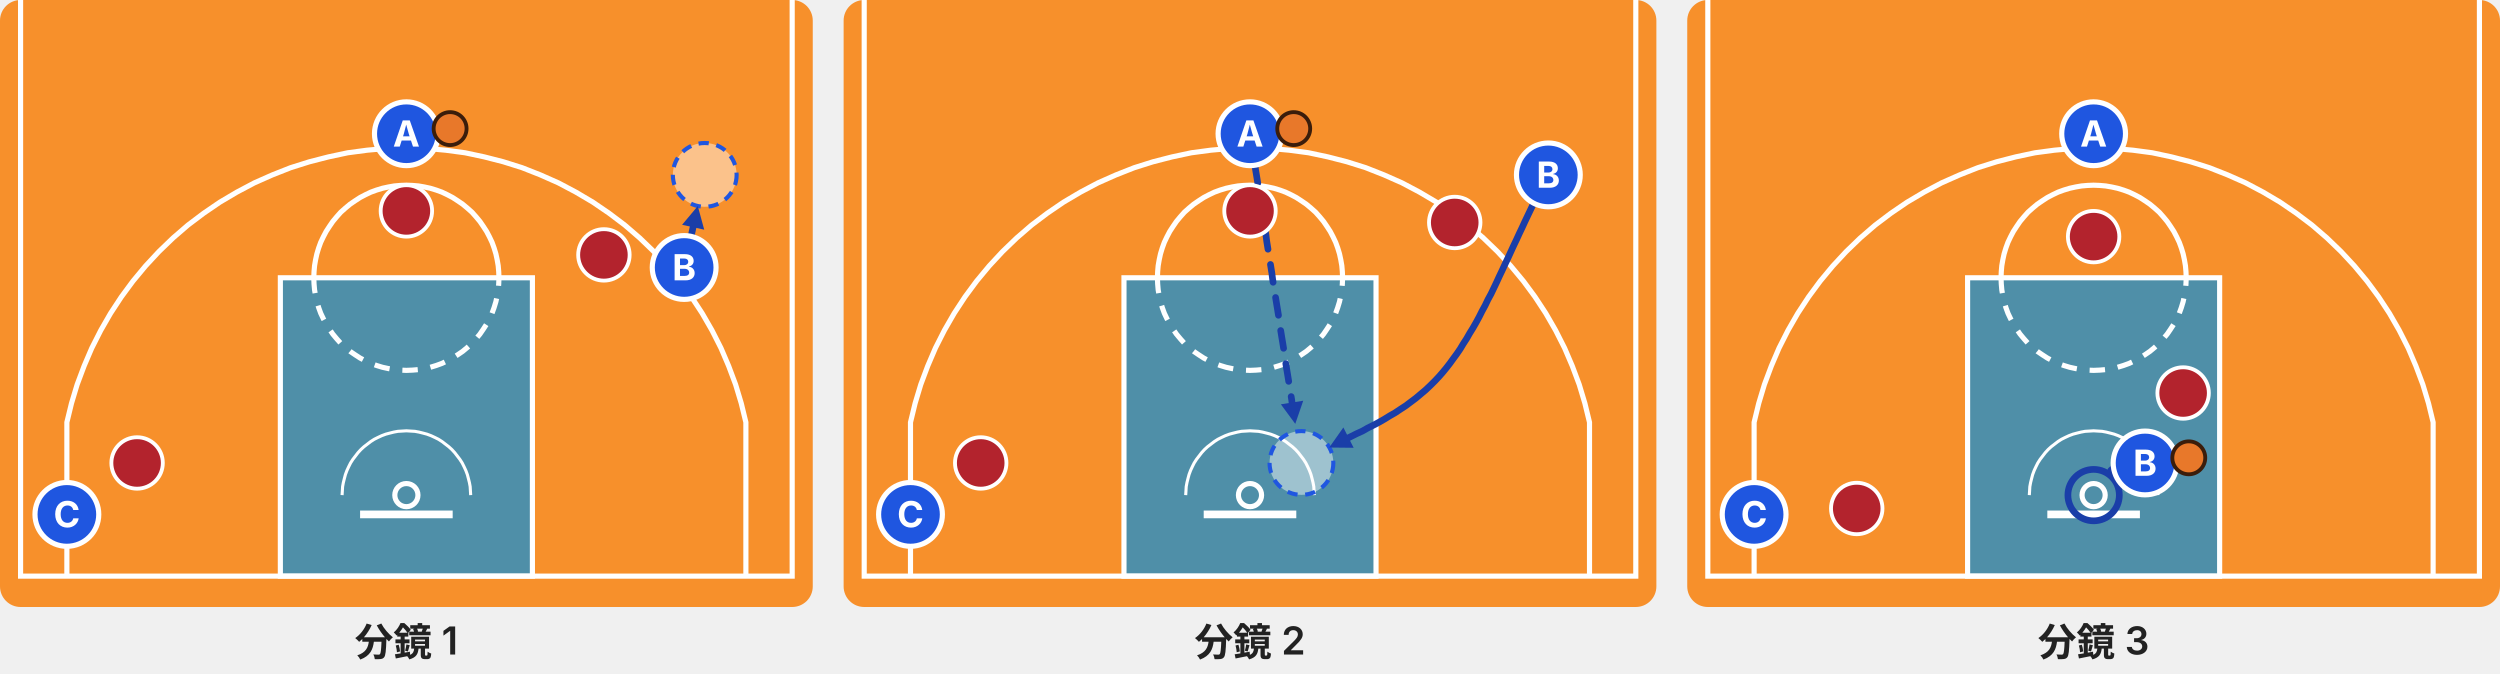
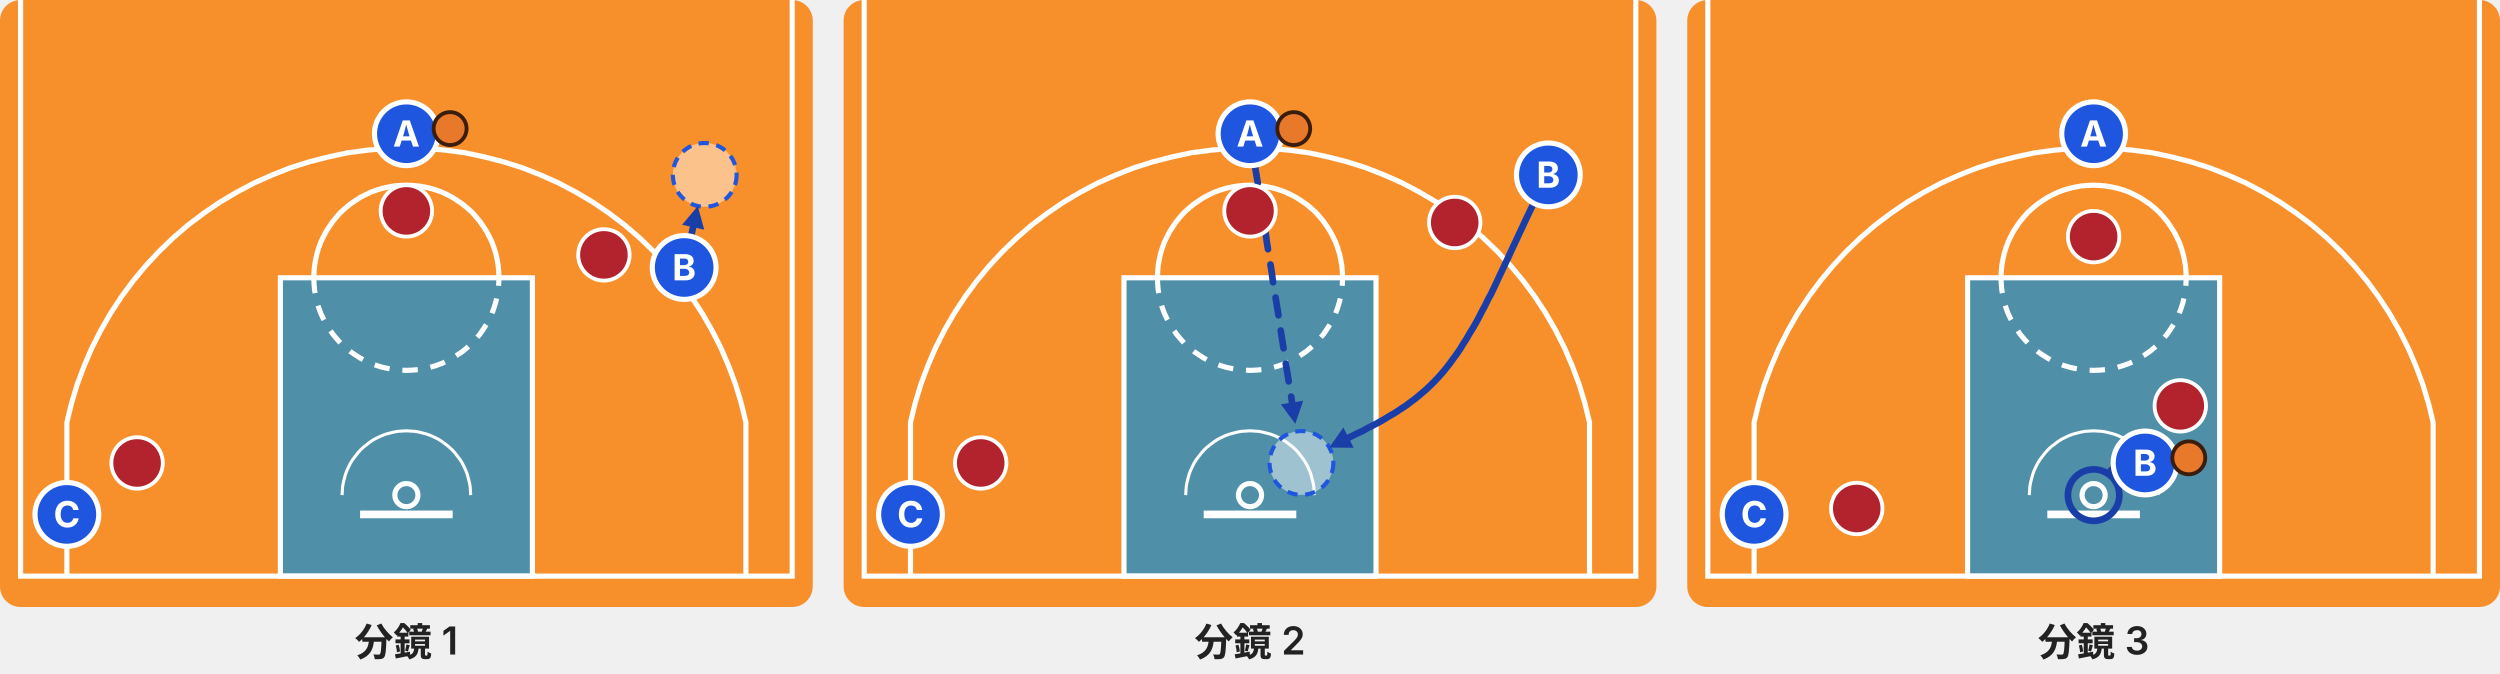
<svg xmlns="http://www.w3.org/2000/svg" viewBox="0 0 972.0 262.0" width="972.0" height="262.0" font-family="-apple-system, 'PingFang TC', 'Noto Sans TC', sans-serif">
  <g transform="translate(0,0)">
    <rect width="316.0" height="236.0" rx="8" fill="#f7902b" />
    <rect x="109.0" y="108.0" width="98.0" height="116.0" fill="#4f8fa8" stroke="#ffffff" stroke-width="2" />
    <polyline points="8.0,0.0 8.0,224.0 308.0,224.0 308.0,0.0" fill="none" stroke="#ffffff" stroke-width="2" />
    <polyline points="194.0,108.0 193.9,105.6 193.7,103.3 193.3,101.0 192.8,98.7 192.1,96.4 191.3,94.2 190.3,92.1 189.2,90.0 187.9,88.0 186.6,86.1 185.1,84.3 183.5,82.5 181.7,80.9 179.9,79.4 178.0,78.1 176.0,76.8 173.9,75.7 171.8,74.7 169.6,73.9 167.3,73.2 165.0,72.7 162.7,72.3 160.4,72.1 158.0,72.0 155.6,72.1 153.3,72.3 151.0,72.7 148.7,73.2 146.4,73.9 144.2,74.7 142.1,75.7 140.0,76.8 138.0,78.1 136.1,79.4 134.3,80.9 132.5,82.5 130.9,84.3 129.4,86.1 128.1,88.0 126.8,90.0 125.7,92.1 124.7,94.2 123.9,96.4 123.2,98.7 122.7,101.0 122.3,103.3 122.1,105.6 122.0,108.0" fill="none" stroke="#ffffff" stroke-width="2" />
    <polyline points="122.0,108.0 122.1,110.4 122.3,112.7 122.7,115.0 123.2,117.3 123.9,119.6 124.7,121.8 125.7,123.9 126.8,126.0 128.1,128.0 129.4,129.9 130.9,131.7 132.5,133.5 134.3,135.1 136.1,136.6 138.0,137.9 140.0,139.2 142.1,140.3 144.2,141.3 146.4,142.1 148.7,142.8 151.0,143.3 153.3,143.7 155.6,143.9 158.0,144.0 160.4,143.9 162.7,143.7 165.0,143.3 167.3,142.8 169.6,142.1 171.8,141.3 173.9,140.3 176.0,139.2 178.0,137.9 179.9,136.6 181.7,135.1 183.5,133.5 185.1,131.7 186.6,129.9 187.9,128.0 189.2,126.0 190.3,123.9 191.3,121.8 192.1,119.6 192.8,117.3 193.3,115.0 193.7,112.7 193.9,110.4 194.0,108.0" fill="none" stroke="#ffffff" stroke-width="2" stroke-dasharray="6 5" />
    <polyline points="290.0,224.0 290.0,164.2 288.2,156.8 286.0,149.5 283.3,142.3 280.3,135.3 276.8,128.4 273.0,121.8 268.8,115.4 264.3,109.3 259.4,103.4 254.2,97.8 248.7,92.5 242.9,87.5 236.8,82.9 230.5,78.6 223.9,74.7 217.1,71.1 210.1,68.0 203.0,65.2 195.7,62.9 188.3,61.0 180.8,59.4 173.3,58.4 165.6,57.7 158.0,57.5 150.4,57.7 142.7,58.4 135.2,59.4 127.7,61.0 120.3,62.9 113.0,65.2 105.9,68.0 98.9,71.1 92.1,74.7 85.5,78.6 79.2,82.9 73.1,87.5 67.3,92.5 61.8,97.8 56.6,103.4 51.7,109.3 47.2,115.4 43.0,121.8 39.2,128.4 35.7,135.3 32.7,142.3 30.0,149.5 27.8,156.8 26.0,164.2 26.0,224.0" fill="none" stroke="#ffffff" stroke-width="2" />
    <polyline points="183.0,192.5 182.9,190.9 182.8,189.2 182.5,187.6 182.1,186.0 181.7,184.5 181.1,182.9 180.4,181.4 179.7,180.0 178.8,178.6 177.8,177.3 176.8,176.0 175.7,174.8 174.5,173.7 173.2,172.7 171.9,171.7 170.5,170.8 169.1,170.1 167.6,169.4 166.0,168.8 164.5,168.4 162.9,168.0 161.3,167.7 159.6,167.6 158.0,167.5 156.4,167.6 154.7,167.7 153.1,168.0 151.5,168.4 150.0,168.8 148.4,169.4 146.9,170.1 145.5,170.8 144.1,171.7 142.8,172.7 141.5,173.7 140.3,174.8 139.2,176.0 138.2,177.3 137.2,178.6 136.3,180.0 135.6,181.4 134.9,182.9 134.3,184.5 133.9,186.0 133.5,187.6 133.2,189.2 133.1,190.9 133.0,192.5" fill="none" stroke="#ffffff" stroke-width="1.2" />
    <line x1="140.0" y1="200.0" x2="176.0" y2="200.0" stroke="#ffffff" stroke-width="3" />
    <circle cx="158.0" cy="192.5" r="4.5" fill="none" stroke="#ffffff" stroke-width="2" />
    <circle cx="274.0" cy="68.0" r="12.4" fill="#ffffff" fill-opacity="0.45" stroke="#1f56e0" stroke-width="1.6" stroke-dasharray="4 3" />
    <polyline points="268.7,91.9 269.2,89.6 269.7,87.2 269.8,86.7" fill="none" stroke="#1a3ea8" stroke-width="2.6" stroke-linecap="round" stroke-linejoin="round" />
    <polygon points="271.3,80.1 265.2,87.4 273.8,89.3" fill="#1a3ea8" />
    <circle cx="158.0" cy="82.0" r="10.0" fill="#b3232d" stroke="#fff" stroke-width="1.5" />
    <circle cx="234.8" cy="99.1" r="10.0" fill="#b3232d" stroke="#fff" stroke-width="1.5" />
    <circle cx="53.3" cy="180.0" r="10.0" fill="#b3232d" stroke="#fff" stroke-width="1.5" />
    <circle cx="158.0" cy="52.0" r="12.4" fill="#1f56e0" stroke="#fff" stroke-width="2" />
    <text x="158.0" y="57.0" font-size="14" font-weight="700" fill="#fff" text-anchor="middle">A</text>
    <circle cx="266.0" cy="104.0" r="12.4" fill="#1f56e0" stroke="#fff" stroke-width="2" />
    <text x="266.0" y="109.0" font-size="14" font-weight="700" fill="#fff" text-anchor="middle">B</text>
    <circle cx="26.0" cy="200.0" r="12.4" fill="#1f56e0" stroke="#fff" stroke-width="2" />
    <text x="26.0" y="205.0" font-size="14" font-weight="700" fill="#fff" text-anchor="middle">C</text>
    <circle cx="175.0" cy="50.0" r="6.4" fill="#e8782a" stroke="#3b1d0b" stroke-width="1.5" />
    <text x="158.0" y="255.0" font-size="15" font-weight="600" fill="#222" text-anchor="middle">分鏡 1</text>
  </g>
  <g transform="translate(328,0)">
    <rect width="316.0" height="236.0" rx="8" fill="#f7902b" />
    <rect x="109.0" y="108.0" width="98.0" height="116.0" fill="#4f8fa8" stroke="#ffffff" stroke-width="2" />
    <polyline points="8.0,0.0 8.0,224.0 308.0,224.0 308.0,0.0" fill="none" stroke="#ffffff" stroke-width="2" />
    <polyline points="194.0,108.0 193.9,105.6 193.7,103.3 193.3,101.0 192.8,98.7 192.1,96.4 191.3,94.2 190.3,92.1 189.2,90.0 187.9,88.0 186.6,86.1 185.1,84.3 183.5,82.5 181.7,80.9 179.9,79.4 178.0,78.1 176.0,76.8 173.9,75.7 171.8,74.7 169.6,73.9 167.3,73.2 165.0,72.7 162.7,72.3 160.4,72.1 158.0,72.0 155.6,72.1 153.3,72.3 151.0,72.7 148.7,73.2 146.4,73.9 144.2,74.7 142.1,75.7 140.0,76.8 138.0,78.1 136.1,79.4 134.3,80.9 132.5,82.5 130.9,84.3 129.4,86.1 128.1,88.0 126.8,90.0 125.7,92.1 124.7,94.2 123.9,96.4 123.2,98.7 122.7,101.0 122.3,103.3 122.1,105.6 122.0,108.0" fill="none" stroke="#ffffff" stroke-width="2" />
    <polyline points="122.0,108.0 122.1,110.4 122.3,112.7 122.7,115.0 123.2,117.3 123.9,119.6 124.7,121.8 125.7,123.9 126.8,126.0 128.1,128.0 129.4,129.9 130.9,131.7 132.5,133.5 134.3,135.1 136.1,136.6 138.0,137.9 140.0,139.2 142.1,140.3 144.2,141.3 146.4,142.1 148.7,142.8 151.0,143.3 153.3,143.7 155.6,143.9 158.0,144.0 160.4,143.9 162.7,143.7 165.0,143.3 167.3,142.8 169.6,142.1 171.8,141.3 173.9,140.3 176.0,139.2 178.0,137.9 179.9,136.6 181.7,135.1 183.5,133.5 185.1,131.7 186.6,129.9 187.9,128.0 189.2,126.0 190.3,123.9 191.3,121.8 192.1,119.6 192.8,117.3 193.3,115.0 193.7,112.7 193.9,110.4 194.0,108.0" fill="none" stroke="#ffffff" stroke-width="2" stroke-dasharray="6 5" />
    <polyline points="290.0,224.0 290.0,164.2 288.2,156.8 286.0,149.5 283.3,142.3 280.3,135.3 276.8,128.4 273.0,121.8 268.8,115.4 264.3,109.3 259.4,103.4 254.2,97.8 248.7,92.5 242.9,87.5 236.8,82.9 230.5,78.6 223.9,74.7 217.1,71.1 210.1,68.0 203.0,65.2 195.7,62.9 188.3,61.0 180.8,59.4 173.3,58.4 165.6,57.7 158.0,57.5 150.4,57.7 142.7,58.4 135.2,59.4 127.7,61.0 120.3,62.9 113.0,65.2 105.9,68.0 98.9,71.1 92.1,74.7 85.5,78.6 79.2,82.9 73.1,87.5 67.3,92.5 61.8,97.8 56.6,103.4 51.7,109.3 47.2,115.4 43.0,121.8 39.2,128.4 35.7,135.3 32.7,142.3 30.0,149.5 27.8,156.8 26.0,164.2 26.0,224.0" fill="none" stroke="#ffffff" stroke-width="2" />
    <polyline points="183.0,192.5 182.9,190.9 182.8,189.2 182.5,187.6 182.1,186.0 181.7,184.5 181.1,182.9 180.4,181.4 179.7,180.0 178.8,178.6 177.8,177.3 176.8,176.0 175.7,174.8 174.5,173.7 173.2,172.7 171.9,171.7 170.5,170.8 169.1,170.1 167.6,169.4 166.0,168.8 164.5,168.4 162.9,168.0 161.3,167.7 159.6,167.6 158.0,167.5 156.4,167.6 154.7,167.7 153.1,168.0 151.5,168.4 150.0,168.8 148.4,169.4 146.9,170.1 145.5,170.8 144.1,171.7 142.8,172.7 141.5,173.7 140.3,174.8 139.2,176.0 138.2,177.3 137.2,178.6 136.3,180.0 135.6,181.4 134.9,182.9 134.3,184.5 133.9,186.0 133.5,187.6 133.2,189.2 133.1,190.9 133.0,192.5" fill="none" stroke="#ffffff" stroke-width="1.2" />
    <line x1="140.0" y1="200.0" x2="176.0" y2="200.0" stroke="#ffffff" stroke-width="3" />
    <circle cx="158.0" cy="192.5" r="4.5" fill="none" stroke="#ffffff" stroke-width="2" />
    <circle cx="178.0" cy="180.0" r="12.4" fill="#ffffff" fill-opacity="0.45" stroke="#1f56e0" stroke-width="1.6" stroke-dasharray="4 3" />
    <polyline points="268.3,79.0 268.2,79.2 267.1,81.5 266.0,83.8 264.9,86.1 263.8,88.5 262.7,90.8 261.6,93.2 260.5,95.5 259.4,97.9 258.3,100.3 257.2,102.6 256.1,105.0 255.0,107.3 253.9,109.7 252.8,112.0 251.7,114.3 250.5,116.5 249.4,118.8 248.2,121.0 247.1,123.2 245.9,125.4 244.7,127.5 243.4,129.6 242.2,131.7 240.9,133.7 239.7,135.7 238.4,137.6 237.0,139.5 235.7,141.3 234.3,143.1 232.9,144.8 231.5,146.4 230.0,148.0 228.2,149.8 226.3,151.6 224.4,153.2 222.5,154.8 220.5,156.3 218.5,157.8 216.5,159.1 214.4,160.5 212.3,161.7 210.2,163.0 208.1,164.2 206.0,165.3 203.8,166.4 201.7,167.6 199.5,168.6 197.3,169.7 195.1,170.8 194.9,170.9" fill="none" stroke="#1a3ea8" stroke-width="2.6" stroke-linecap="round" stroke-linejoin="round" />
    <polygon points="188.8,174.0 198.3,174.1 194.3,166.2" fill="#1a3ea8" />
    <polyline points="159.9,64.3 159.9,64.3 160.3,66.8 160.7,69.2 161.1,71.7 161.5,74.2 161.8,76.6 162.2,79.1 162.6,81.5 163.0,84.0 163.4,86.5 163.8,88.9 164.2,91.4 164.5,93.8 164.9,96.3 165.3,98.8 165.7,101.2 166.1,103.7 166.5,106.2 166.8,108.6 167.2,111.1 167.6,113.5 168.0,116.0 168.4,118.5 168.8,120.9 169.2,123.4 169.5,125.8 169.9,128.3 170.3,130.8 170.7,133.2 171.1,135.7 171.5,138.2 171.8,140.6 172.2,143.1 172.6,145.5 173.0,148.0 173.4,150.5 173.8,152.9 174.2,155.4 174.5,157.8 174.6,158.1" fill="none" stroke="#1a3ea8" stroke-width="2.6" stroke-linecap="round" stroke-linejoin="round" stroke-dasharray="7 6" />
    <polygon points="175.6,164.8 178.7,155.8 170.0,157.2" fill="#1a3ea8" />
    <circle cx="158.0" cy="82.0" r="10.0" fill="#b3232d" stroke="#fff" stroke-width="1.5" />
    <circle cx="237.6" cy="86.5" r="10.0" fill="#b3232d" stroke="#fff" stroke-width="1.5" />
    <circle cx="53.3" cy="180.0" r="10.0" fill="#b3232d" stroke="#fff" stroke-width="1.5" />
    <circle cx="158.0" cy="52.0" r="12.4" fill="#1f56e0" stroke="#fff" stroke-width="2" />
    <text x="158.0" y="57.0" font-size="14" font-weight="700" fill="#fff" text-anchor="middle">A</text>
    <circle cx="274.0" cy="68.0" r="12.4" fill="#1f56e0" stroke="#fff" stroke-width="2" />
    <text x="274.0" y="73.0" font-size="14" font-weight="700" fill="#fff" text-anchor="middle">B</text>
    <circle cx="26.0" cy="200.0" r="12.4" fill="#1f56e0" stroke="#fff" stroke-width="2" />
    <text x="26.0" y="205.0" font-size="14" font-weight="700" fill="#fff" text-anchor="middle">C</text>
    <circle cx="175.0" cy="50.0" r="6.4" fill="#e8782a" stroke="#3b1d0b" stroke-width="1.5" />
    <text x="158.0" y="255.0" font-size="15" font-weight="600" fill="#222" text-anchor="middle">分鏡 2</text>
  </g>
  <g transform="translate(656,0)">
    <rect width="316.0" height="236.0" rx="8" fill="#f7902b" />
    <rect x="109.0" y="108.0" width="98.0" height="116.0" fill="#4f8fa8" stroke="#ffffff" stroke-width="2" />
    <polyline points="8.0,0.0 8.0,224.0 308.0,224.0 308.0,0.0" fill="none" stroke="#ffffff" stroke-width="2" />
    <polyline points="194.0,108.0 193.9,105.6 193.7,103.3 193.3,101.0 192.8,98.7 192.1,96.4 191.3,94.2 190.3,92.1 189.2,90.0 187.9,88.0 186.6,86.1 185.1,84.3 183.5,82.5 181.7,80.9 179.9,79.4 178.0,78.1 176.0,76.8 173.9,75.7 171.8,74.7 169.6,73.9 167.3,73.2 165.0,72.7 162.7,72.3 160.4,72.1 158.0,72.0 155.6,72.1 153.3,72.3 151.0,72.7 148.7,73.2 146.4,73.9 144.2,74.7 142.1,75.7 140.0,76.8 138.0,78.1 136.1,79.4 134.3,80.9 132.5,82.5 130.9,84.3 129.4,86.1 128.1,88.0 126.8,90.0 125.7,92.1 124.7,94.2 123.9,96.4 123.2,98.7 122.7,101.0 122.3,103.3 122.1,105.6 122.0,108.0" fill="none" stroke="#ffffff" stroke-width="2" />
    <polyline points="122.0,108.0 122.1,110.4 122.3,112.7 122.7,115.0 123.2,117.3 123.9,119.6 124.7,121.8 125.7,123.9 126.8,126.0 128.1,128.0 129.4,129.9 130.9,131.7 132.5,133.5 134.3,135.1 136.1,136.6 138.0,137.9 140.0,139.2 142.1,140.3 144.2,141.3 146.4,142.1 148.7,142.8 151.0,143.3 153.3,143.7 155.6,143.9 158.0,144.0 160.4,143.9 162.7,143.7 165.0,143.3 167.3,142.8 169.6,142.1 171.8,141.3 173.9,140.3 176.0,139.2 178.0,137.9 179.9,136.6 181.7,135.1 183.5,133.5 185.1,131.7 186.6,129.9 187.9,128.0 189.2,126.0 190.3,123.9 191.3,121.8 192.1,119.6 192.8,117.3 193.3,115.0 193.7,112.7 193.9,110.4 194.0,108.0" fill="none" stroke="#ffffff" stroke-width="2" stroke-dasharray="6 5" />
    <polyline points="290.0,224.0 290.0,164.2 288.2,156.8 286.0,149.5 283.3,142.3 280.3,135.3 276.8,128.4 273.0,121.8 268.8,115.4 264.3,109.3 259.4,103.4 254.2,97.8 248.7,92.5 242.9,87.5 236.8,82.9 230.5,78.6 223.9,74.7 217.1,71.1 210.1,68.0 203.0,65.2 195.7,62.9 188.3,61.0 180.8,59.4 173.3,58.4 165.6,57.7 158.0,57.5 150.4,57.7 142.7,58.4 135.2,59.4 127.7,61.0 120.3,62.9 113.0,65.2 105.9,68.0 98.9,71.1 92.1,74.7 85.5,78.6 79.2,82.9 73.1,87.5 67.3,92.5 61.8,97.8 56.6,103.4 51.7,109.3 47.2,115.4 43.0,121.8 39.2,128.4 35.7,135.3 32.7,142.3 30.0,149.5 27.8,156.8 26.0,164.2 26.0,224.0" fill="none" stroke="#ffffff" stroke-width="2" />
    <polyline points="183.0,192.5 182.9,190.9 182.8,189.2 182.5,187.6 182.1,186.0 181.7,184.5 181.1,182.9 180.4,181.4 179.7,180.0 178.8,178.6 177.8,177.3 176.8,176.0 175.7,174.8 174.5,173.7 173.2,172.7 171.9,171.7 170.5,170.8 169.1,170.1 167.6,169.4 166.0,168.8 164.5,168.4 162.9,168.0 161.3,167.7 159.6,167.6 158.0,167.5 156.4,167.6 154.7,167.7 153.1,168.0 151.5,168.4 150.0,168.8 148.4,169.4 146.9,170.1 145.5,170.8 144.1,171.7 142.8,172.7 141.5,173.7 140.3,174.8 139.2,176.0 138.2,177.3 137.2,178.6 136.3,180.0 135.6,181.4 134.9,182.9 134.3,184.5 133.9,186.0 133.5,187.6 133.2,189.2 133.1,190.9 133.0,192.5" fill="none" stroke="#ffffff" stroke-width="1.2" />
    <line x1="140.0" y1="200.0" x2="176.0" y2="200.0" stroke="#ffffff" stroke-width="3" />
    <circle cx="158.0" cy="192.5" r="4.5" fill="none" stroke="#ffffff" stroke-width="2" />
    <polyline points="165.9,182.6 165.8,182.6 164.2,183.9 163.8,184.4" fill="none" stroke="#1a3ea8" stroke-width="3.6" stroke-linecap="round" stroke-linejoin="round" stroke-dasharray="1 6" />
    <circle cx="158.0" cy="192.5" r="10.0" fill="none" stroke="#1a3ea8" stroke-width="2.6" />
    <circle cx="158.0" cy="92.0" r="10.0" fill="#b3232d" stroke="#fff" stroke-width="1.5" />
-     <circle cx="192.8" cy="152.8" r="10.0" fill="#b3232d" stroke="#fff" stroke-width="1.5" />
+     <circle cx="191.7" cy="157.8" r="10.0" fill="#b3232d" stroke="#fff" stroke-width="1.5" />
    <circle cx="65.9" cy="197.7" r="10.0" fill="#b3232d" stroke="#fff" stroke-width="1.5" />
    <circle cx="158.0" cy="52.0" r="12.4" fill="#1f56e0" stroke="#fff" stroke-width="2" />
    <text x="158.0" y="57.0" font-size="14" font-weight="700" fill="#fff" text-anchor="middle">A</text>
    <circle cx="178.0" cy="180.0" r="12.4" fill="#1f56e0" stroke="#fff" stroke-width="2" />
    <text x="178.0" y="185.0" font-size="14" font-weight="700" fill="#fff" text-anchor="middle">B</text>
    <circle cx="26.0" cy="200.0" r="12.4" fill="#1f56e0" stroke="#fff" stroke-width="2" />
    <text x="26.0" y="205.0" font-size="14" font-weight="700" fill="#fff" text-anchor="middle">C</text>
    <circle cx="195.0" cy="178.0" r="6.4" fill="#e8782a" stroke="#3b1d0b" stroke-width="1.5" />
    <text x="158.0" y="255.0" font-size="15" font-weight="600" fill="#222" text-anchor="middle">分鏡 3</text>
  </g>
</svg>
